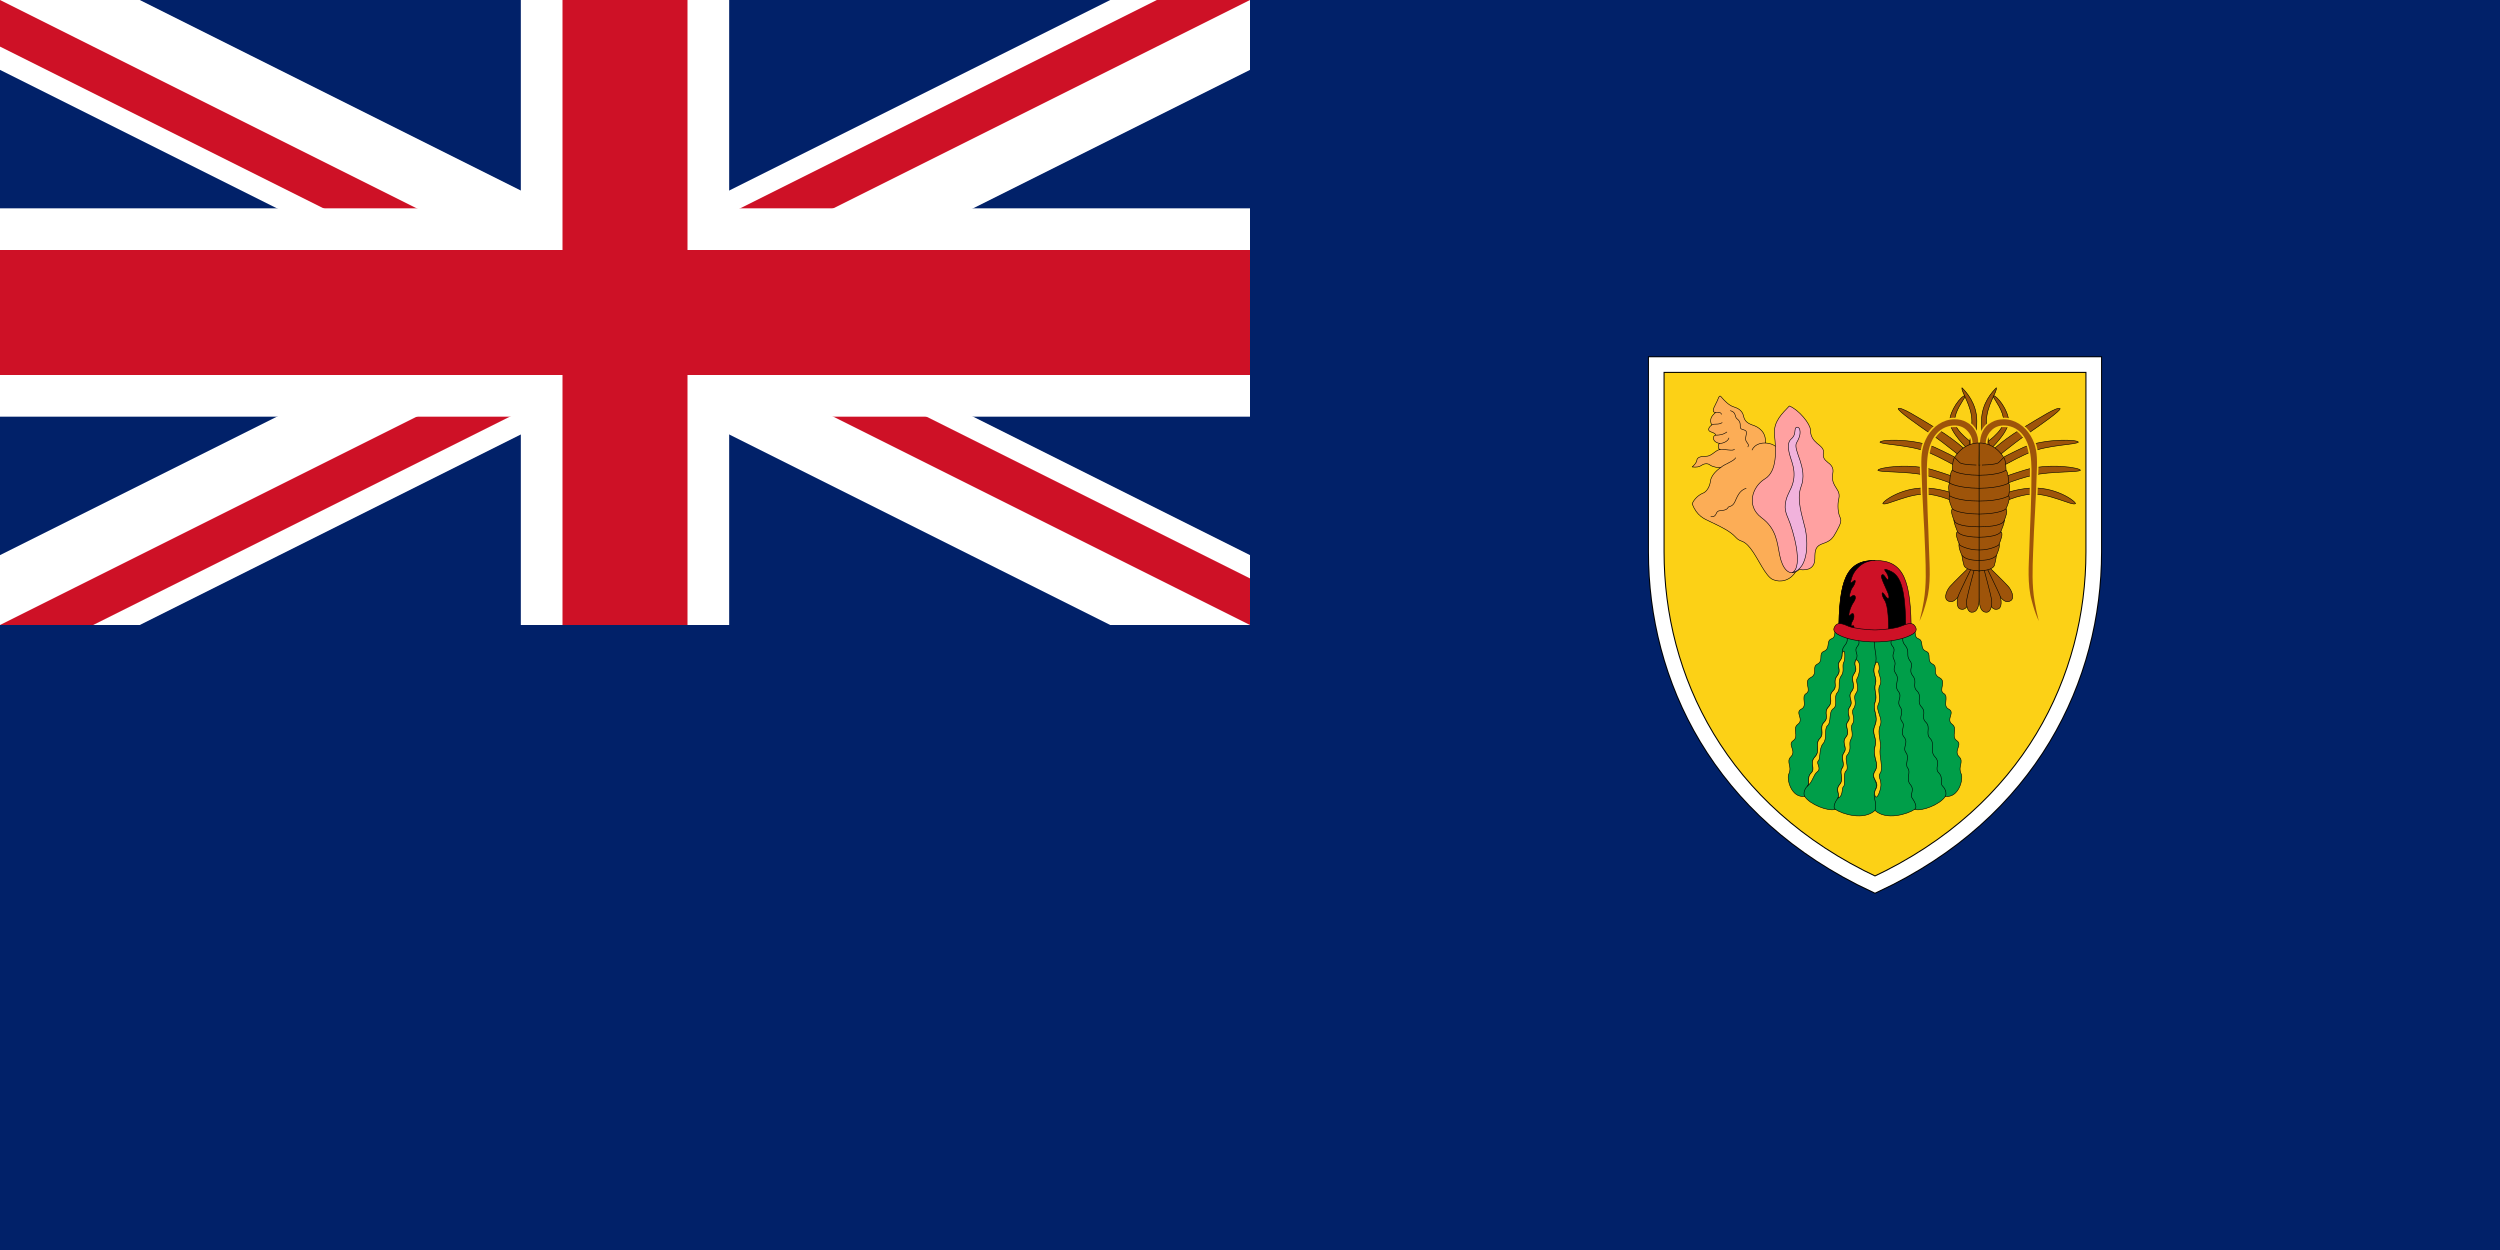
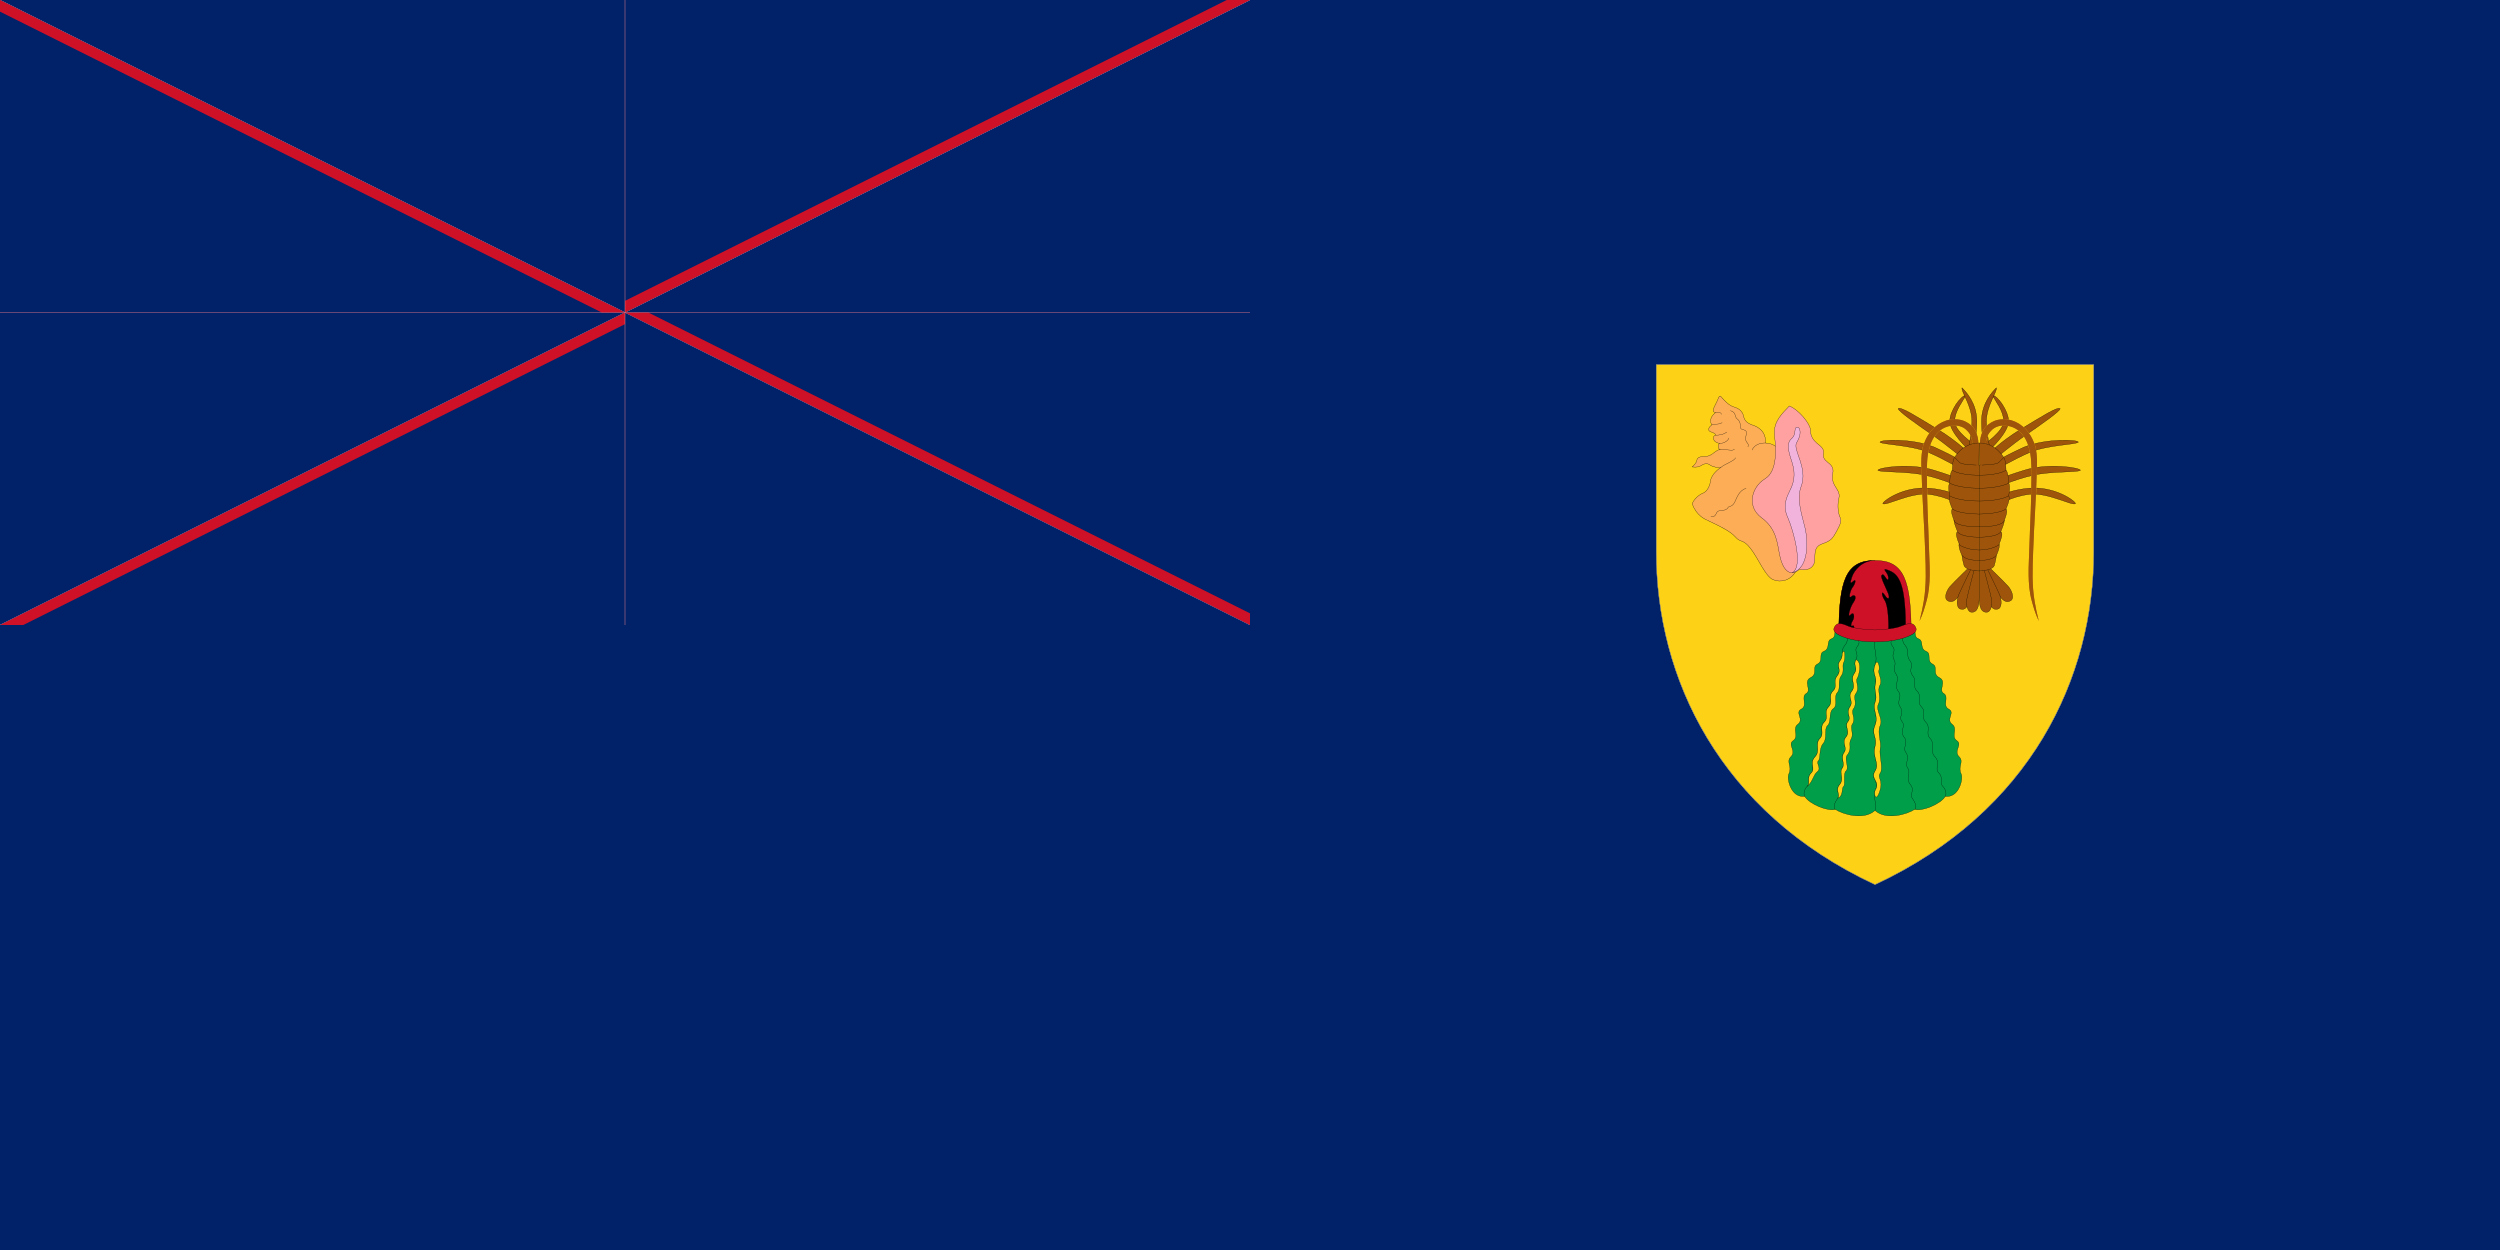
<svg xmlns="http://www.w3.org/2000/svg" xmlns:xlink="http://www.w3.org/1999/xlink" viewBox="0 0 9600 4800">
  <defs>
    <clipPath id="g">
      <path d="M0 0h9600v4800H0z" />
    </clipPath>
    <clipPath id="a">
      <path d="M0 0v15h65v15h-5zm60 0H30v35H0v-5z" />
    </clipPath>
    <path id="b" d="M840-1000v720C840 200 600 717 0 997-600 717-840 200-840-280v-720z" />
  </defs>
  <g fill="#012169">
    <path d="M0 0h4800A2683.282 2683.282 0 010 2400z" />
    <g fill="none">
-       <path stroke="#fff" stroke-width="480" d="M0 0l4800 2400M0 2400L4800 0" clip-path="url(#g)" />
-       <path stroke="#ce1126" stroke-width="4" clip-path="url(#a)" d="M0 0l60 30M0 30L60 0" transform="scale(80)" />
-       <path stroke="#fff" stroke-width="800" d="M2400-400v3200M-400 1200h5600" clip-path="url(#g)" />
-       <path stroke="#ce1126" stroke-width="480" d="M2400 0v2800M0 1200h5200" />
+       <path stroke="#fff" strokeWidth="480" d="M0 0l4800 2400M0 2400L4800 0" clip-path="url(#g)" />
+       <path stroke="#ce1126" strokeWidth="4" clip-path="url(#a)" d="M0 0l60 30M0 30L60 0" transform="scale(80)" />
+       <path stroke="#fff" strokeWidth="800" d="M2400-400v3200M-400 1200h5600" clip-path="url(#g)" />
+       <path stroke="#ce1126" strokeWidth="480" d="M2400 0v2800M0 1200h5200" />
    </g>
    <path d="M0 2400h4800V0h4800v4800H0" />
  </g>
  <g transform="translate(7200 2400)" fill="none" stroke="#000">
-     <use xlink:href="#b" fill="#fcd116" stroke-width="64" />
-     <use xlink:href="#b" stroke="#fff" stroke-width="56" />
-     <g stroke-width="2.2" stroke-linecap="round" stroke-linejoin="round">
+     <use xlink:href="#b" fill="#fcd116" strokeWidth="64" />
+     <use xlink:href="#b" stroke="#fff" strokeWidth="56" />
+     <g strokeWidth="2.2" stroke-linecap="round" stroke-linejoin="round">
      <path fill="#fcad56" d="M-303-207c-22 37-59 45-88 33-30-12-57-82-87-120-29-37-37-21-57-43-19-21-49-37-96-59-26-12-53-23-71-69 7-19 26-35 41-41 15-5 27-27 29-46 2-18 18-38 40-53-10 2-31-2-41-9-9-8-24-6-33 1-9 6-20 8-36 6 6-5 17-16 18-26s13-15 36-15c22 0 37-26 55-26-13 0-10-22-3-23-32-6-28-32-15-32-1-4-5-8-20-13-14-5-7-18 4-26-10-20-1-35 15-48-22-1 2-32 8-49 6-16 9-18 16-8 8 9 26 30 47 36 20 6 32 17 36 34 4 18 12 27 34 35 23 7 54 26 50 69 18 1 31 6 42 15" />
      <path fill="#ffa1a1" d="M-248-749c0 24 11 39 25 51 15 12 28 22 25 37-3 16 3 26 16 36 14 10 24 22 20 42s-1 32 7 47 22 27 16 51-3 56 5 72c7 15 0 27-14 54-14 26-22 36-51 46-30 9-32 27-32 58 0 32-21 48-60 42-40 33-65-6-75-55s-12-102-71-145c-58-44-35-118 14-148 49-29 43-115 37-168-5-53 30-83 57-112 36 14 81 69 81 92z" />
      <path fill="#f1b2dc" d="M-333-408c-11-26-23-52 6-108 30-57 11-100 2-129-9-28-11-54 0-66 12-11 17-18 18-37 1-18 16-12 18-3s4 24-12 51c-16 28 45 96 17 169-19 51 6 116 16 161s16 153-50 169c45-22 3-165-15-207z" />
      <path d="M-630-416c11 2 17-4 20-11s5-11 15-12c10 0 26-3 30-11 3-8 15-1 26-21 10-21 17-45 44-54m74-174c-10 0-39 1-51 27m-83-151c24 7 14 23 26 32 22 17 2 35 20 40s17 8 13 28c-6 23 16 24 8 39m-104 79c14-13 49-23 57-37m-58-32c21-1 49 7 53-1m-56-22c10 0 31-7 35-21m-50-11c12 0 27-1 42-12m-58-27c9-7 25 1 40-9m-25-39c7 0 22-2 22 7" />
      <g transform="translate(400 -400)" fill="#9e540a">
        <g id="d">
          <path d="M-55-233s-70-59-128-99-128-89-128-99c11-8 70 30 151 79 82 50 128 99 128 99zm-5 40s-68-41-135-70c-70-29-175-29-186-39 0-10 122-16 209 19 89 41 135 70 135 70zm-1 68s-74-34-146-50c-70-16-170-10-182-19 0-10 124-30 217 0 94 29 134 49 134 49zm-4 69s-56-38-130-46c-70-7-163 46-175 36 0-10 81-69 182-59 99 10 146 49 146 49zm23-218s-71-65-71-109c0-39 43-99 62-99-10 20-43 60-43 99 0 40 75 89 75 89z" />
          <path d="M-42-274s14-65 14-109c0-59-42-113-38-128 15 15 57 59 57 128 0 60-10 89-10 89z" />
          <g stroke="none">
-             <use xlink:href="#c" stroke="#fcd116" stroke-width="12" />
+             <use xlink:href="#c" stroke="#fcd116" strokeWidth="12" />
            <path id="c" d="M-25-295c0-19-7-36-19-49-16-19-40-25-65-21-30 5-54 23-69 51-20 37-22 77-23 116 0 135 5 190 9 323 1 39 8 119-10 182-7 27-15 52-27 78 8-33 12-50 16-75 11-65 8-126 6-186-4-123-11-186-15-335-1-45 3-79 24-115 22-37 60-64 103-64 18 0 33 3 48 12 30 16 44 49 44 82z" />
          </g>
          <path d="M-19 187s-28 50-49 86-38 44-54 33c-15-11-2-40 10-54s79-79 79-79z" />
          <path d="M-12 191s-11 57-20 98c-8 41-22 55-39 50-18-4-15-37-8-54s49-103 49-103z" />
          <path d="M0 193v100c0 42-10 59-29 58-18-1-22-33-18-52 3-18 28-111 28-111z" />
        </g>
        <use transform="scale(-1 1)" xlink:href="#d" />
        <g id="e">
          <path d="M0 192c-53-1-58-20-58-20s-7-24-8-39c-1-2-15-32-11-45-5-12-17-41-6-46-5-14-13-30-14-45-4-11-14-35-6-43 0 0-19-40-10-50 0 0-9-39 0-49 0 0 0-40 10-50 0 0 0-39 9-49 0 2 28-55 94-55l-1 85h1z" />
          <path fill="none" d="M0-26c-85-1-103-20-103-20M0-76c-85 0-113-20-113-20M0-125c-85-1-113-20-113-20M0-175c-85-1-103-20-103-20m102-19c1 0-64 0-74-10l-19-19M0 152c-25 0-53-4-66-19m66-21c-47 0-75-19-75-19s-1-2-2-5M0 63c-62-1-79-14-83-21M0 23C-85 23-94 3-94 3l-3-6" />
        </g>
        <use transform="scale(-1 1)" xlink:href="#e" />
      </g>
      <g id="f">
        <path fill="#009e49" d="M0 712c-43 40-126 14-152-4-27 9-99-19-118-50-52 7-70-67-61-86 14-28-11-46 7-65 25-24-14-47 10-63 24-17-6-45 18-63 25-19-13-45 13-58s-3-47 19-60-13-46 17-61c29-15 3-41 26-52 25-13 2-40 25-49 26-11 7-40 29-48 19-7 7-25 19-41H0" />
        <path d="M-99 18c-20 20 4 35-16 59-21 25-2 38-19 60s8 33-11 58c-19 24 4 39-17 59-20 21 4 39-17 61-20 23 4 38-16 58-21 21 3 43-17 63-20 21 4 47-19 71-22 24 4 43-14 61-19 19-2 38-15 51s-15 31-10 39M-60 25c-18 25 10 36-7 56-17 21 7 28-6 52s10 30-7 54 9 43-9 67c-19 24 9 37-8 61-16 25 8 38-7 56-15 19 11 37-8 60-18 22 8 39-7 59-15 21 6 43-7 60-13 16 9 41-10 63-18 22 4 37-7 52s-20 37-9 43" />
      </g>
      <use transform="scale(-1 1)" xlink:href="#f" />
      <path stroke="#009e49" d="M0 712V12" />
      <path d="M0 48c-9 39 13 73 0 106-13 32 9 45 2 71-8 26 9 45-2 73s15 50 0 87c-15 36 10 45 0 82-11 42 19 64 0 94s17 37 2 71c-15 33 9 46-2 80" />
      <path fill="#fcd116" d="M15 174c-5 11 15 37 4 57-12 19 6 49-6 73s19 54 7 82c-13 28 6 63 0 89-5 26 13 76 0 94-13 19 13 24-2 70s-25 7-16-7c19-31-21-41-2-71s-11-52 0-94c10-37-15-46 0-82 15-37-11-59 0-87s-6-47 2-73c7-26-15-39-2-71 10-32 20 9 15 20zm-84 32c-7 12 12 35-5 58-12 16 8 35-9 58-11 16 11 36-4 59-10 13 7 38-5 57-12 20 6 36-15 62-12 14 9 49-4 60s-1 54-10 60c-8 7 0 38-22 45 11-15-11-30 7-52 19-22-3-47 10-63 13-17-8-39 7-60 15-20-11-37 7-59 19-23-7-41 8-60 15-18-9-31 7-56 17-24-11-37 8-61 18-24-8-43 9-67s-6-30 7-54c24 9 12 61 4 73zm-50-65c-10 16 4 35-11 55-15 21 0 47-15 64-15 16 4 48-15 61s-7 52-22 65 0 50-17 69-9 58-19 67c-9 9 13 28-3 41-17 13-17 39-39 56 13-13-4-32 15-51 18-18-8-37 14-61 23-24-1-50 19-71 20-20-4-42 17-63 20-20-4-35 16-58 21-22-3-40 17-61 21-20-2-35 17-59 19-25-6-36 11-58 8-10 8-19 8-27 12-31 12 23 7 31z" />
      <path fill="#ce1126" d="M-139 35c0-210 29-283 139-283s139 73 139 283z" />
      <path fill="#000" d="M-139 35c0-210 29-283 139-283-50 0-81 39-89 65-9 26-4 24 7 14s6 12-4 24c-9 12-18 47-5 36 13-12 23 1 9 21-14 19-26 65-12 49s17 10 8 23c-8 13-7 25 0 19 8-6 7 21 0 32zm191-4C52 0 53-73 36-97c-12-19-12-39 2-17s21 11 11-11c-12-28-28-59-24-65 5-7 8-4 18 11s12-7 1-22c-11-14-10-17 13-7 41 17 61 66 61 231z" />
      <path fill="#ce1126" d="M0 65c-44 0-92-7-124-20-38-15-40-28-27-44 10-12 30-5 50 4 19 8 73 14 101 14s82-6 101-15c20-8 40-15 50-3 13 16 11 29-27 44C92 58 44 65 0 65z" />
    </g>
  </g>
</svg>
